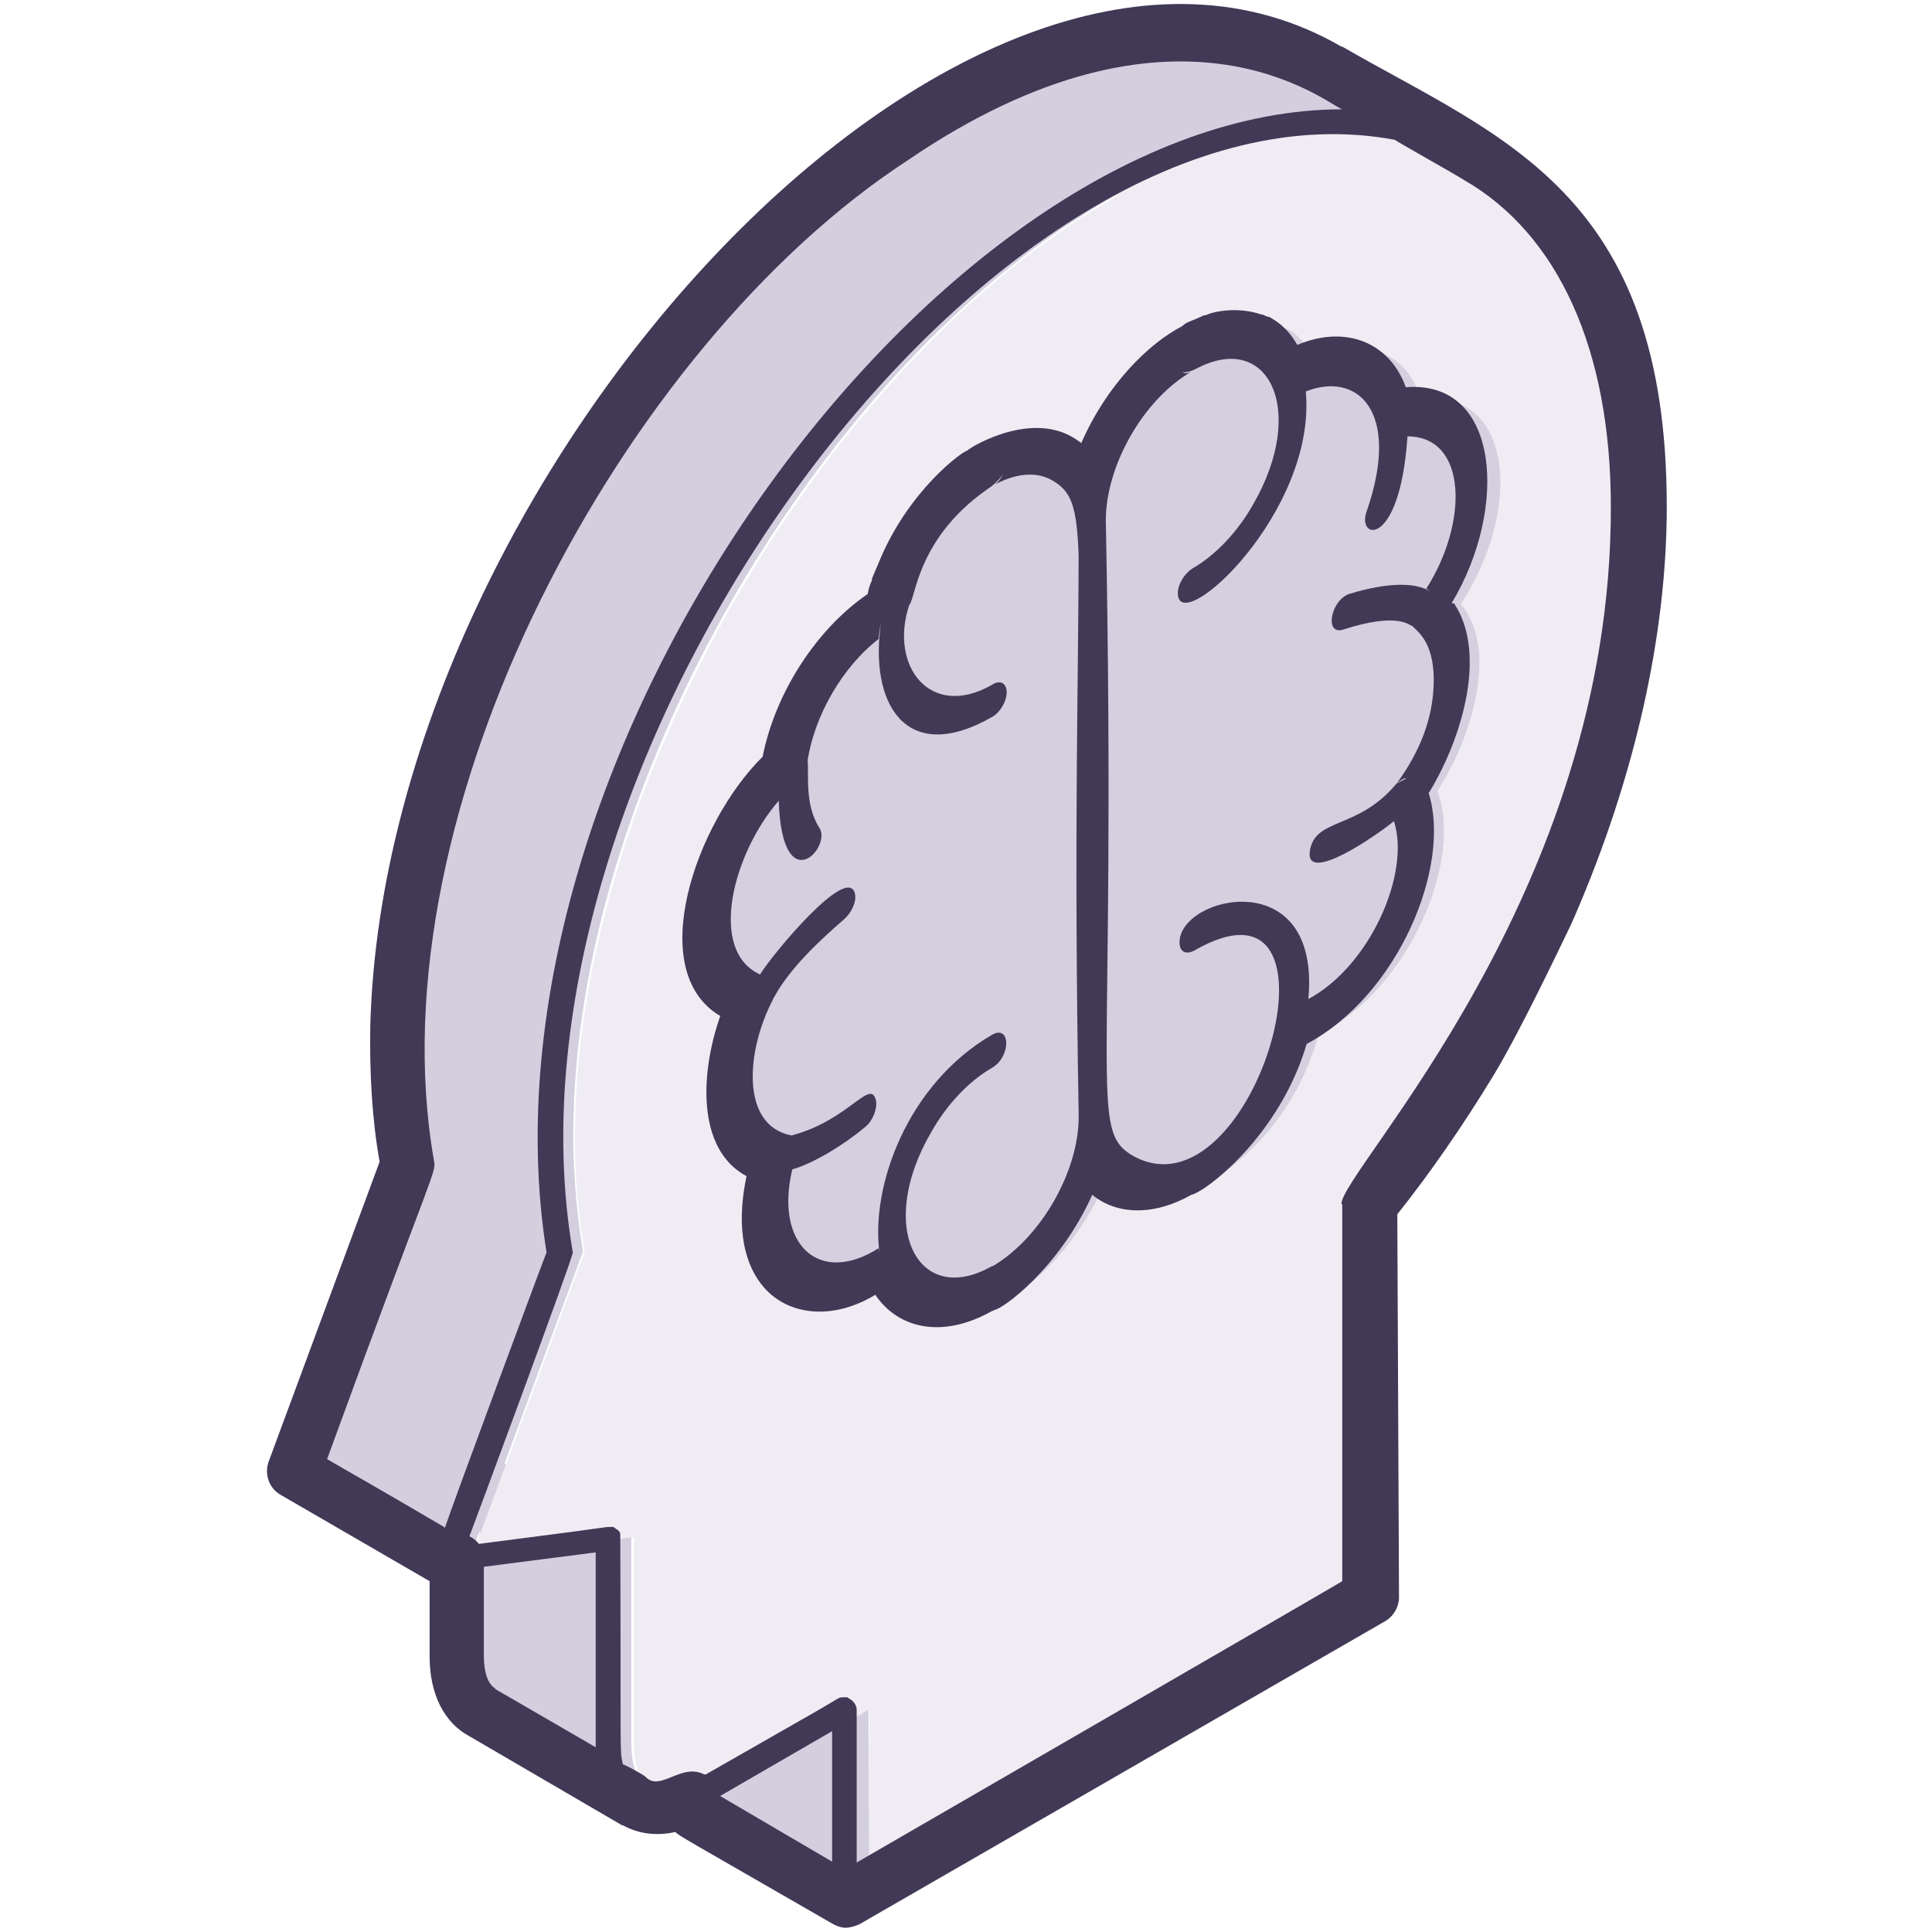
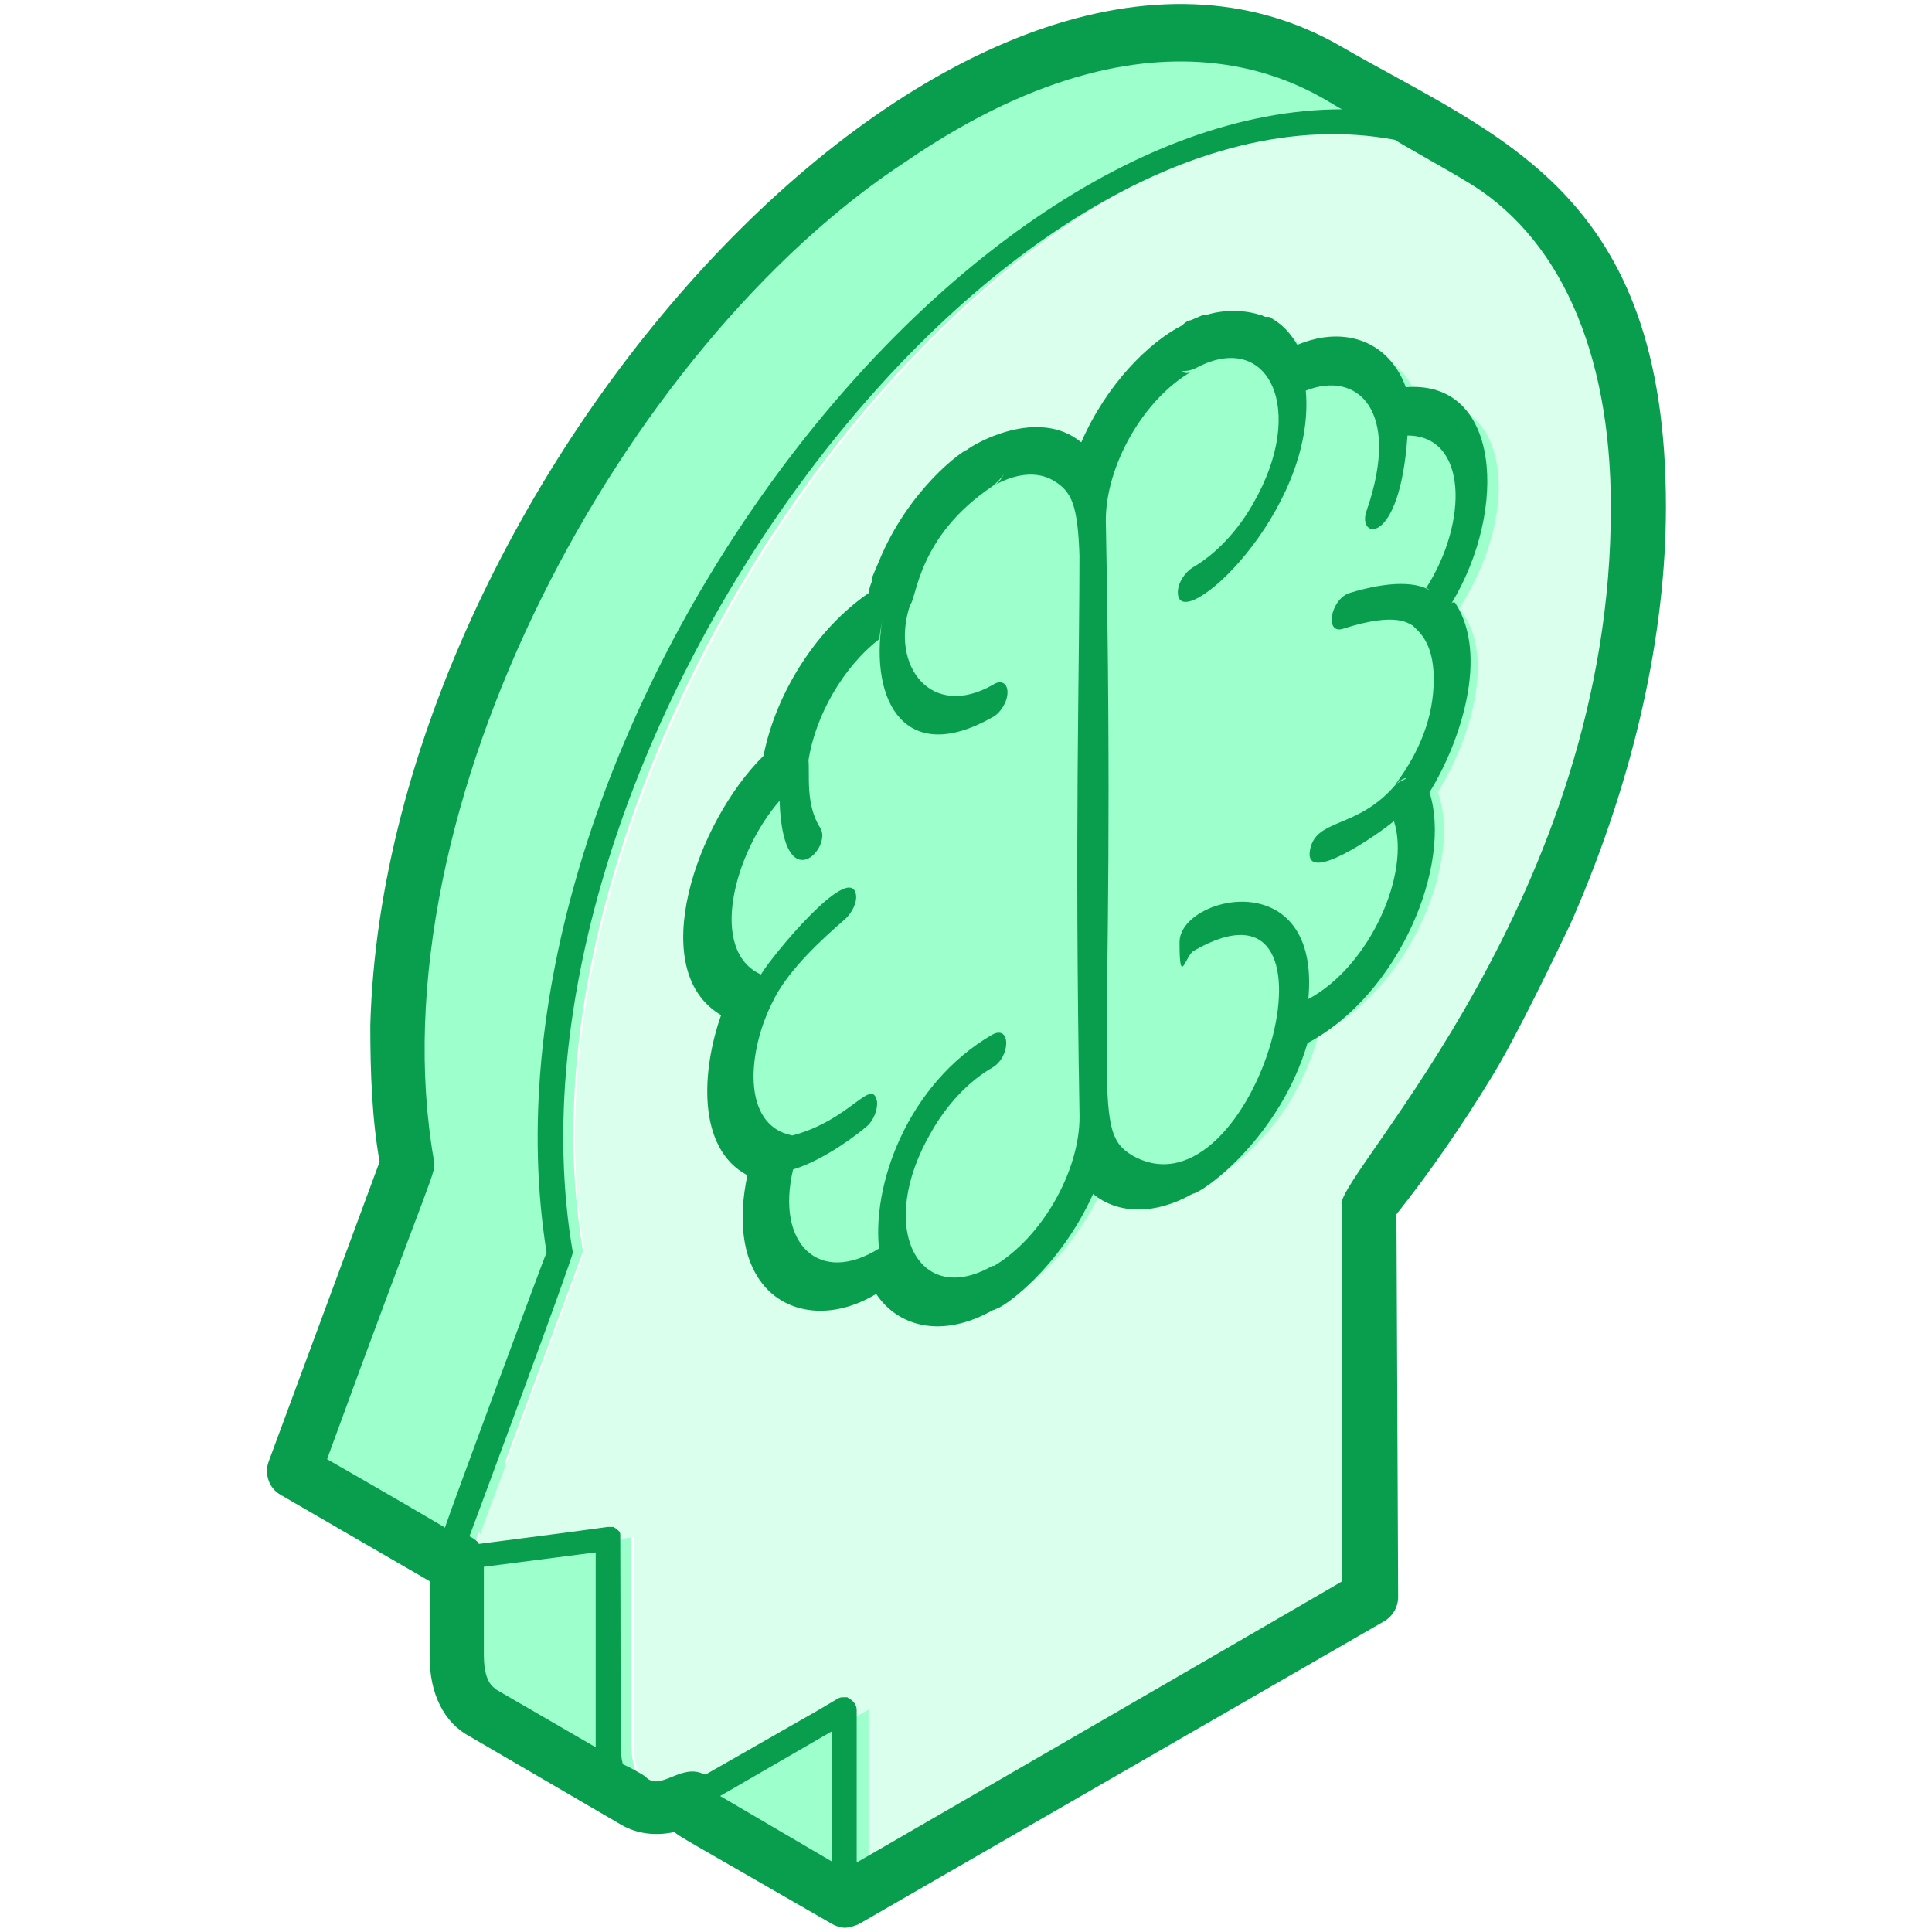
<svg xmlns="http://www.w3.org/2000/svg" viewBox="0 0 228 228">
-   <path d="m102.6 224.2-18-10.5-.1-22.5 18 10.5z" fill="#d3cfdf" />
-   <path d="m77.7 212.4-18-10.4c-1.9-1.1-3.1-3.4-3.1-6.7v-24.3s17.9 10.4 17.9 10.4v24.3c0 3.3 1.2 5.6 3.1 6.7z" fill="#d3cfdf" />
-   <path d="m131.7 23c3.4-2 6.8-3.6 10-4.9 30.8-12.3 54.4 4.7 54.5 41.6 0 15.1-3.9 31.5-10.6 47.1-.3.7-6.2 13.1-9.4 18.4-3.5 5.9-7.5 11.5-11.7 16.8v46.4c.1 0-61.9 35.8-61.9 35.8v-22.5s-17.3 10-17.3 10c-5.8 3.3-10.5.7-10.5-6v-24.3s-19.2 2.5-19.2 2.5l13.4-36.2c-.9-4.9-1.3-10.4-1.1-16.3 1-35.4 23.5-77.9 52.8-100.8 1.8-1.4 3.6-2.7 5.4-3.9 1.9-1.3 3.9-2.5 5.8-3.6z" fill="#efedf3" />
-   <path d="m177.5 18.5c-9.5-5.5-21.9-5.9-35.8-.4-3.2 1.3-6.6 2.9-10 4.9-1.9 1.1-3.8 2.3-5.8 3.6-1.8 1.2-3.6 2.5-5.4 3.9-29.4 22.9-51.9 65.4-52.8 100.9-.2 5.9.3 11.4 1.1 16.3l-13.4 36.2-18-10.4 13.4-36.2c-.9-5-1.3-10.4-1.1-16.3 1-35.5 23.5-77.9 52.9-100.8 1.8-1.4 3.6-2.7 5.4-3.9 1.9-1.3 3.9-2.5 5.8-3.6 3.4-2 6.7-3.6 10-4.8 13.9-5.5 26.3-5.1 35.8.4l18 10.4z" fill="#d3cfdf" />
-   <path d="m146.3 38.2c-.2 0-.3 0-.5.1.2 0 .3 0 .5-.1z" fill="#d4d0df" />
-   <path d="m169.6 93.3c3.1 7.8-3 23.3-14 28.8-3.3 12.1-12.2 16.8-12.6 17.3-.1 0-.3.2-.4.2-5 2.8-9.4 2-11.6-1.5-2.3 6.1-6.7 12-11.8 15 0 0 0 0-.1 0s-.2 0-.2.1c-5.7 3.2-10.5 1.8-12.5-2.8-8.9 6.7-17.6.7-14-12.6-6.5-2.2-5.8-12-3-18.8-9.1-3.6-4-21 4.5-29.2 1.4-7.3 6.3-15.1 12.3-19 .2-.6.3-1.2.5-1.8 0 0 0-.1 0-.2v-.1c1.6-2.8 2.4-8.3 10.6-14.5h.1s.1-.1.2-.2c0 0 0 0 .1-.1 0 0 .1 0 .2-.1 0 0 .1 0 .1-.1.1 0 .2 0 .2-.1h.2c.1-.1.6-.4.7-.4 5-2.7 9.3-1.9 11.5 1.5 2.7-7.4 8-13.1 12.2-15.3q0 0 .1-.1s.1 0 .2-.1h.2s.1 0 .1-.1h.2q0 0 .1 0s.2-.1.2-.1h.1s.8-.3.8-.3h.2.2.2.2.1c2.4-.7 3.9-.6 5.4 0q0 0 .1 0h.3s.2.1.3.1q0 0 .1 0c.3.2.6.3.8.5.9.7 1.9 1.9 2.6 3.4 6-3.1 11-1 12.4 4.7 9.8-2 12.8 11.2 4.7 23.9 4.5 5.3 1.3 15.8-2.8 22.1z" fill="#d4d0df" />
-   <g fill="#413956">
-     <path d="m158.3 5.5c-43.6-25.3-112.8 49.8-114.6 115.5-.1 5.6.2 11.1 1.1 16.1l-13.1 35.4c-.5 1.4 0 3.1 1.4 3.9l17.6 10.2v8.9c0 4.4 1.7 7.8 4.7 9.4l18 10.5s0 0 .1 0c1.8 1 3.9 1.3 6.2.8.5.5.8.6 18.5 10.8.5.3 1.1.5 1.6.5s1.1-.2 1.6-.4l62.1-35.8c1-.6 1.6-1.7 1.6-2.8l-.2-45.2c3.9-4.9 7.7-10.4 11.3-16.3 1.9-3.1 5-9.1 9.2-17.9l.4-.9c7.2-16.6 10.9-33.4 10.9-48.4 0-37.2-19.6-43.5-38.3-54.3zm-105.9 174.7c-6.1-3.6-13.8-8-13.8-8 12.8-35.1 12.9-33.7 12.6-35.3-7.2-41.3 22.4-96.1 55.8-117.9 31.9-21.8 49.6-6.7 51.4-6.1-47.8 0-103.3 76.2-93.9 134.9-.2.4-11.4 30.6-12 32.5zm6.1 19.1c-.9-.5-1.4-1.9-1.4-3.9v-10.5s13.2-1.7 13.2-1.7v23l-11.9-6.9zm26.4 12.7s13.3-7.7 13.3-7.7v15.4s-13.3-7.8-13.3-7.8zm73.5-69.9v44.5c.1 0-57.3 33.2-57.3 33.2v-18c0-.5-.3-1-.8-1.3 0 0-.2-.1-.3-.2-.1 0-.3 0-.4 0-.3 0-.5 0-.8.2l-2.2 1.3-13.3 7.6s0 0 0 0-.1 0-.2 0c-2.7-1.4-5.2 2.1-6.9.3-.3-.3-2.2-1.3-2.7-1.5-.4-1.7-.2-1.3-.3-26.6 0-.2 0-.3 0-.5 0-.3-.2-.5-.4-.6-.1-.1-.3-.2-.4-.3-.2 0-.5 0-.7 0l-4.4.6-10.8 1.4c-.1-.2-.5-.6-1.1-.9.2-.5 12.2-32.8 12.2-33.5-10.1-58.5 49.7-140.2 97-131.3.4.3 7.7 4.4 8.1 4.7 11.2 6.4 17.4 20.1 17.4 38.6.1 45.8-31.8 78.3-31.8 82.3z" />
-     <path d="m171.3 71.2c6.7-11.1 5.8-26.4-5.4-25.5-1.9-5.3-7.1-7.4-12.8-5-1.3-2.2-2.5-2.8-3.3-3.3 0 0 0 0-.1 0s-.2-.1-.3-.1c-.2-.1-.4-.2-.6-.2-2.6-.9-5.5-.4-6.5.1-.1 0-.3 0-.4.1 0 0-.9.4-1.4.6-.3.1-.7.3-1 .6-3.9 2-8.9 6.9-11.9 13.8-5.1-4.2-12.7.2-13.5.9-.4 0-6.9 4.6-10.4 13.2-.3.7-.6 1.4-.8 1.9v.1s0 .2-.1.3c-.2.5-.3.8-.4 1.4-6 4.1-10.9 11.6-12.4 19.2-7.9 7.8-14 25.3-5 30.6-2.3 6.5-2.9 15.7 3.1 18.9-1.1 5.2-.6 9.7 1.7 12.7 2.9 3.8 8.4 4.4 13.5 1.3 2.6 3.9 7.8 5.3 13.8 1.9 0 0 .2 0 .2-.1.9 0 7.7-4.9 11.6-13.6 2.9 2.4 7.3 2.5 11.7 0 1.6-.3 10.4-6.9 13.6-17.8 10.9-5.8 17.1-21.1 14.4-29.6 3.6-5.8 7.1-16.2 3-22.4zm-54.2 78.2c-8.7 5-13.8-4.5-7.2-15.8 1.8-3.2 4.4-6 7.2-7.6 2.2-1.3 2.2-5.1 0-3.9-10 5.8-14.4 17.9-13.3 25.8 0-.2-.1-.3-.1-.6-7.1 4.5-12.3-.5-10.2-9.3 2.5-.7 6.1-2.9 8.6-5 .9-.7 1.4-2.1 1.3-3-.6-3-3.1 2.2-10 4-6.1-1.2-5.3-10.1-2.2-16 0 0 0-.1.2-.4 1.8-3.3 5.3-6.6 8.2-9.1.9-.8 1.5-2.1 1.3-3-.8-3.7-9.9 7.3-11.2 9.5-6.2-2.8-3.2-14.3 2.2-20.5.4 11.9 6.3 5.5 4.8 3.2-1.8-2.8-1.2-6.4-1.4-8.1v.2c.8-5.3 4.1-11.1 8.4-14.4 0-.7.2-1.4.3-2.1-1.5 9.6 2.8 17.2 13.1 11.3.9-.5 1.7-1.8 1.7-2.9s-.8-1.5-1.7-.9c-7.3 4.2-12.2-2.2-9.8-9.4.8-.8.9-8.1 9.7-14 .6-.5 1.1-1 1.4-1.5-.3.6-.7 1.2-1.4 1.5 2.8-1.6 5.3-1.8 7.2-.7 2.2 1.3 2.9 2.9 3.1 9.1 0-1.1 0-2.1 0-3 0 18.4-.6 34.1 0 69 0 6.4-4.4 14.2-10.1 17.6zm22-107.3s0 0 0 0c-.1.5-.2 1 0 0zm26.8 49.8c-.4.2-.8.4-1.1.6.5-.5 1.2-.8 1.1-.6zm-1.2.7c-4.5 5.3-9.4 3.9-10.1 7.7-.8 4.3 8-1.8 9.9-3.4 2 6.1-2.8 17.1-10.1 21 1.5-16.1-15.2-12.2-15.2-6.7 0 1.1.7 1.5 1.7 1 19.4-11.2 7.2 32.2-7.2 24.2-5.3-3.1-1.9-7.4-3.2-75 0-6.4 4.4-14.3 10.2-17.6-.5.3-.9.3-1.2.1.3.1.9 0 1.7-.4 8.5-4.5 13.1 4.9 6.7 16-1.8 3.2-4.4 6-7.2 7.6-.9.6-1.7 1.8-1.7 2.9 0 5.4 16.4-9.5 15.1-23.8 6-2.4 11.3 2.2 7.2 14.1-1.3 3.4 3.9 4.6 4.8-8.8 7.1 0 7.2 10.2 2.2 18 .2 0 .3.2.5.3-1.6-1-4.7-1.2-9.6.3-2.2.8-2.9 4.9-.7 4.2 6.5-2.1 7.8-.5 8.2-.4.4.5 2.5 1.7 2.5 6.3s-1.7 8.6-4.4 12.3z" />
+   <path d="m102.6 224.2-18-10.5v-22.5s17.9 10.5 17.9 10.5v22.5z" fill="#9cffcc" />
+   <path d="m77.7 212.4-18-10.4c-1.9-1.1-3.1-3.4-3.1-6.7v-24.3l17.9 10.4v24.3c0 3.3 1.2 5.6 3.1 6.7z" fill="#9cffcc" />
+   <path d="m131.7 23c3.4-2 6.8-3.6 10-4.9 30.8-12.3 54.4 4.7 54.5 41.6 0 15.1-3.9 31.5-10.6 47.1-.3.7-6.2 13.1-9.4 18.4-3.5 5.9-7.5 11.5-11.7 16.8v46.4c.1 0-61.9 35.8-61.9 35.8v-22.5l-17.3 10c-5.8 3.3-10.5.7-10.5-6v-24.3l-19.2 2.5 13.4-36.2c-.9-4.9-1.3-10.4-1.1-16.3 1-35.4 23.5-77.9 52.8-100.8 1.8-1.4 3.6-2.7 5.4-3.9 1.9-1.3 3.9-2.5 5.8-3.6h-.2z" fill="#daffed" />
+   <path d="m177.5 18.5c-9.5-5.5-21.9-5.9-35.8-.4-3.2 1.3-6.6 2.9-10 4.9-1.9 1.1-3.8 2.3-5.8 3.6-1.8 1.2-3.6 2.5-5.4 3.9-29.4 22.9-51.9 65.4-52.8 100.9-.2 5.9.3 11.4 1.1 16.3l-13.4 36.2-18-10.4 13.4-36.2c-.9-5-1.3-10.4-1.1-16.3 1-35.5 23.5-77.9 52.9-100.8 1.8-1.4 3.6-2.7 5.4-3.9 1.9-1.3 3.9-2.5 5.8-3.6 3.4-2 6.7-3.6 10-4.8 13.9-5.5 26.3-5.1 35.8.4l18 10.4v-.2z" fill="#9cffcc" />
+   <path d="m146.3 38.2c-.2 0-.3 0-.5 0z" fill="#d4d0df" />
+   <path d="m169.6 93.3c3.1 7.8-3 23.3-14 28.8-3.3 12.1-12.2 16.8-12.6 17.3-.1 0-.3.2-.4.2-5 2.8-9.4 2-11.6-1.5-2.3 6.1-6.7 12-11.8 15s-.2 0-.2.1c-5.7 3.2-10.5 1.8-12.5-2.8-8.9 6.7-17.6.7-14-12.6-6.5-2.2-5.8-12-3-18.8-9.1-3.6-4-21 4.5-29.2 1.4-7.3 6.3-15.1 12.3-19 .2-.6.3-1.2.5-1.8v-.2c1.6-2.9 2.4-8.4 10.6-14.6s0 0 .2-.2 0 0 .2-.2h.2.2s.6-.4.7-.4c5-2.7 9.3-1.9 11.5 1.5 2.7-7.4 8-13.1 12.2-15.3h.1.2.2s.1 0 .1 0h.3.2.1l.8-.3h.9c2.4-.7 3.9-.6 5.4 0h.4s.2 0 .3 0h.1c.3.2.6.3.8.5.9.7 1.9 1.9 2.6 3.4 6-3.1 11-1 12.4 4.7 9.8-2 12.8 11.2 4.7 23.9 4.5 5.3 1.3 15.8-2.8 22.1z" fill="#9cffcc" />
+   <g fill="#099e4e">
+     <path d="m158.3 5.5c-43.6-25.3-112.8 49.8-114.6 115.5 0 5.6.2 11.1 1.1 16.1l-13.1 35.4c-.5 1.4 0 3.1 1.4 3.9l17.6 10.2v8.9c0 4.4 1.7 7.8 4.7 9.4l18 10.5c1.8 1 3.9 1.3 6.2.8.5.5.8.6 18.5 10.8.5.3 1.1.5 1.6.5s1.1-.2 1.6-.4l62.1-35.8c1-.6 1.6-1.7 1.6-2.8l-.2-45.2c3.9-4.9 7.7-10.4 11.3-16.3 1.9-3.1 5-9.1 9.2-17.9l.4-.9c7.2-16.6 10.9-33.4 10.9-48.4 0-37.2-19.6-43.5-38.3-54.3zm-105.9 174.7c-6.1-3.6-13.8-8-13.8-8 12.8-35.1 12.9-33.7 12.6-35.3-7.2-41.3 22.4-96.1 55.8-117.9 31.9-21.8 49.6-6.7 51.4-6.1-47.8 0-103.3 76.2-93.9 134.9-.2.4-11.4 30.6-12 32.5zm6.1 19.1c-.9-.5-1.4-1.9-1.4-3.9v-10.5l13.2-1.7v23l-11.9-6.9zm26.4 12.7 13.3-7.7v15.4l-13.3-7.8zm73.5-69.9v44.5c.1 0-57.3 33.2-57.3 33.2v-18c0-.5-.3-1-.8-1.3 0 0-.2-.1-.3-.2h-.4c-.3 0-.5 0-.8.2l-2.2 1.3-13.3 7.6h-.2c-2.7-1.4-5.2 2.1-6.9.3-.3-.3-2.2-1.3-2.7-1.5-.4-1.7-.2-1.3-.3-26.6v-.5c0-.3-.2-.5-.4-.6 0-.1-.3-.2-.4-.3h-.7l-4.4.6-10.8 1.4c0-.2-.5-.6-1.1-.9.2-.5 12.2-32.8 12.2-33.5-10.1-58.5 49.7-140.2 97-131.3.4.3 7.7 4.4 8.1 4.7 11.2 6.4 17.4 20.1 17.4 38.6.1 45.8-31.8 78.3-31.8 82.3z" />
+     <path d="m171.3 71.2c6.7-11.1 5.8-26.4-5.4-25.5-1.9-5.3-7.1-7.4-12.8-5-1.3-2.2-2.5-2.8-3.3-3.3h-.1c-.1 0-.2 0-.3 0-.2 0-.4-.2-.6-.2-2.6-.9-5.5-.4-6.5 0-.1 0-.3 0-.4 0 0 0-.9.4-1.4.6-.3 0-.7.3-1 .6-3.9 2-8.9 6.9-11.9 13.8-5.1-4.2-12.7.2-13.5.9-.4 0-6.9 4.6-10.4 13.2-.3.7-.6 1.4-.8 1.9v.4c-.2.5-.3.8-.4 1.4-6 4.1-10.9 11.6-12.4 19.2-7.9 7.8-14 25.3-5 30.6-2.3 6.5-2.9 15.7 3.1 18.9-1.1 5.2-.6 9.7 1.7 12.7 2.9 3.8 8.4 4.4 13.5 1.3 2.6 3.9 7.8 5.3 13.8 1.9 0 0 .2 0 .2-.1.9 0 7.7-4.9 11.6-13.6 2.9 2.4 7.3 2.5 11.7 0 1.6-.3 10.4-6.9 13.6-17.8 10.9-5.8 17.1-21.1 14.4-29.6 3.6-5.8 7.1-16.2 3-22.4h-.3zm-54.2 78.2c-8.7 5-13.8-4.5-7.2-15.8 1.8-3.2 4.4-6 7.2-7.6 2.2-1.3 2.2-5.1 0-3.9-10 5.8-14.4 17.9-13.3 25.8 0-.2 0-.3 0-.6-7.1 4.5-12.3-.5-10.2-9.3 2.5-.7 6.1-2.9 8.6-5 .9-.7 1.4-2.1 1.3-3-.6-3-3.1 2.2-10 4-6.1-1.2-5.3-10.1-2.2-16 0 0 0 0 .2-.4 1.8-3.3 5.3-6.6 8.2-9.1.9-.8 1.5-2.1 1.3-3-.8-3.7-9.9 7.3-11.2 9.5-6.2-2.8-3.2-14.3 2.2-20.5.4 11.9 6.3 5.5 4.8 3.2-1.8-2.8-1.2-6.4-1.4-8.1v.2c.8-5.3 4.1-11.1 8.4-14.4 0-.7.2-1.4.3-2.1-1.5 9.6 2.8 17.2 13.1 11.3.9-.5 1.7-1.8 1.7-2.9s-.8-1.5-1.7-.9c-7.3 4.2-12.2-2.2-9.8-9.4.8-.8.9-8.1 9.7-14 .6-.5 1.1-1 1.4-1.5-.3.6-.7 1.2-1.4 1.5 2.8-1.6 5.3-1.8 7.2-.7 2.2 1.3 2.9 2.9 3.1 9.1v-3c0 18.4-.6 34.1 0 69 0 6.4-4.4 14.2-10.1 17.6zm22-107.3c-.1.5-.2 1 0 0zm26.8 49.8c-.4.2-.8.4-1.1.6.5-.5 1.2-.8 1.1-.6zm-1.2.7c-4.5 5.3-9.4 3.9-10.1 7.7-.8 4.3 8-1.8 9.9-3.4 2 6.1-2.8 17.1-10.1 21 1.5-16.1-15.2-12.2-15.2-6.7s.7 1.5 1.7 1c19.4-11.2 7.2 32.2-7.2 24.2-5.3-3.1-1.9-7.4-3.2-75 0-6.4 4.4-14.3 10.2-17.6-.5.3-.9.3-1.2 0 .3 0 .9 0 1.7-.4 8.5-4.5 13.1 4.9 6.7 16-1.8 3.2-4.4 6-7.2 7.6-.9.6-1.7 1.8-1.7 2.9 0 5.4 16.4-9.5 15.1-23.8 6-2.4 11.3 2.2 7.2 14.1-1.3 3.4 3.9 4.6 4.8-8.8 7.1 0 7.2 10.2 2.2 18 .2 0 .3.2.5.3-1.6-1-4.7-1.2-9.6.3-2.2.8-2.9 4.9-.7 4.2 6.5-2.1 7.8-.5 8.2-.4.4.5 2.5 1.7 2.5 6.3s-1.7 8.6-4.4 12.3z" />
  </g>
</svg>
